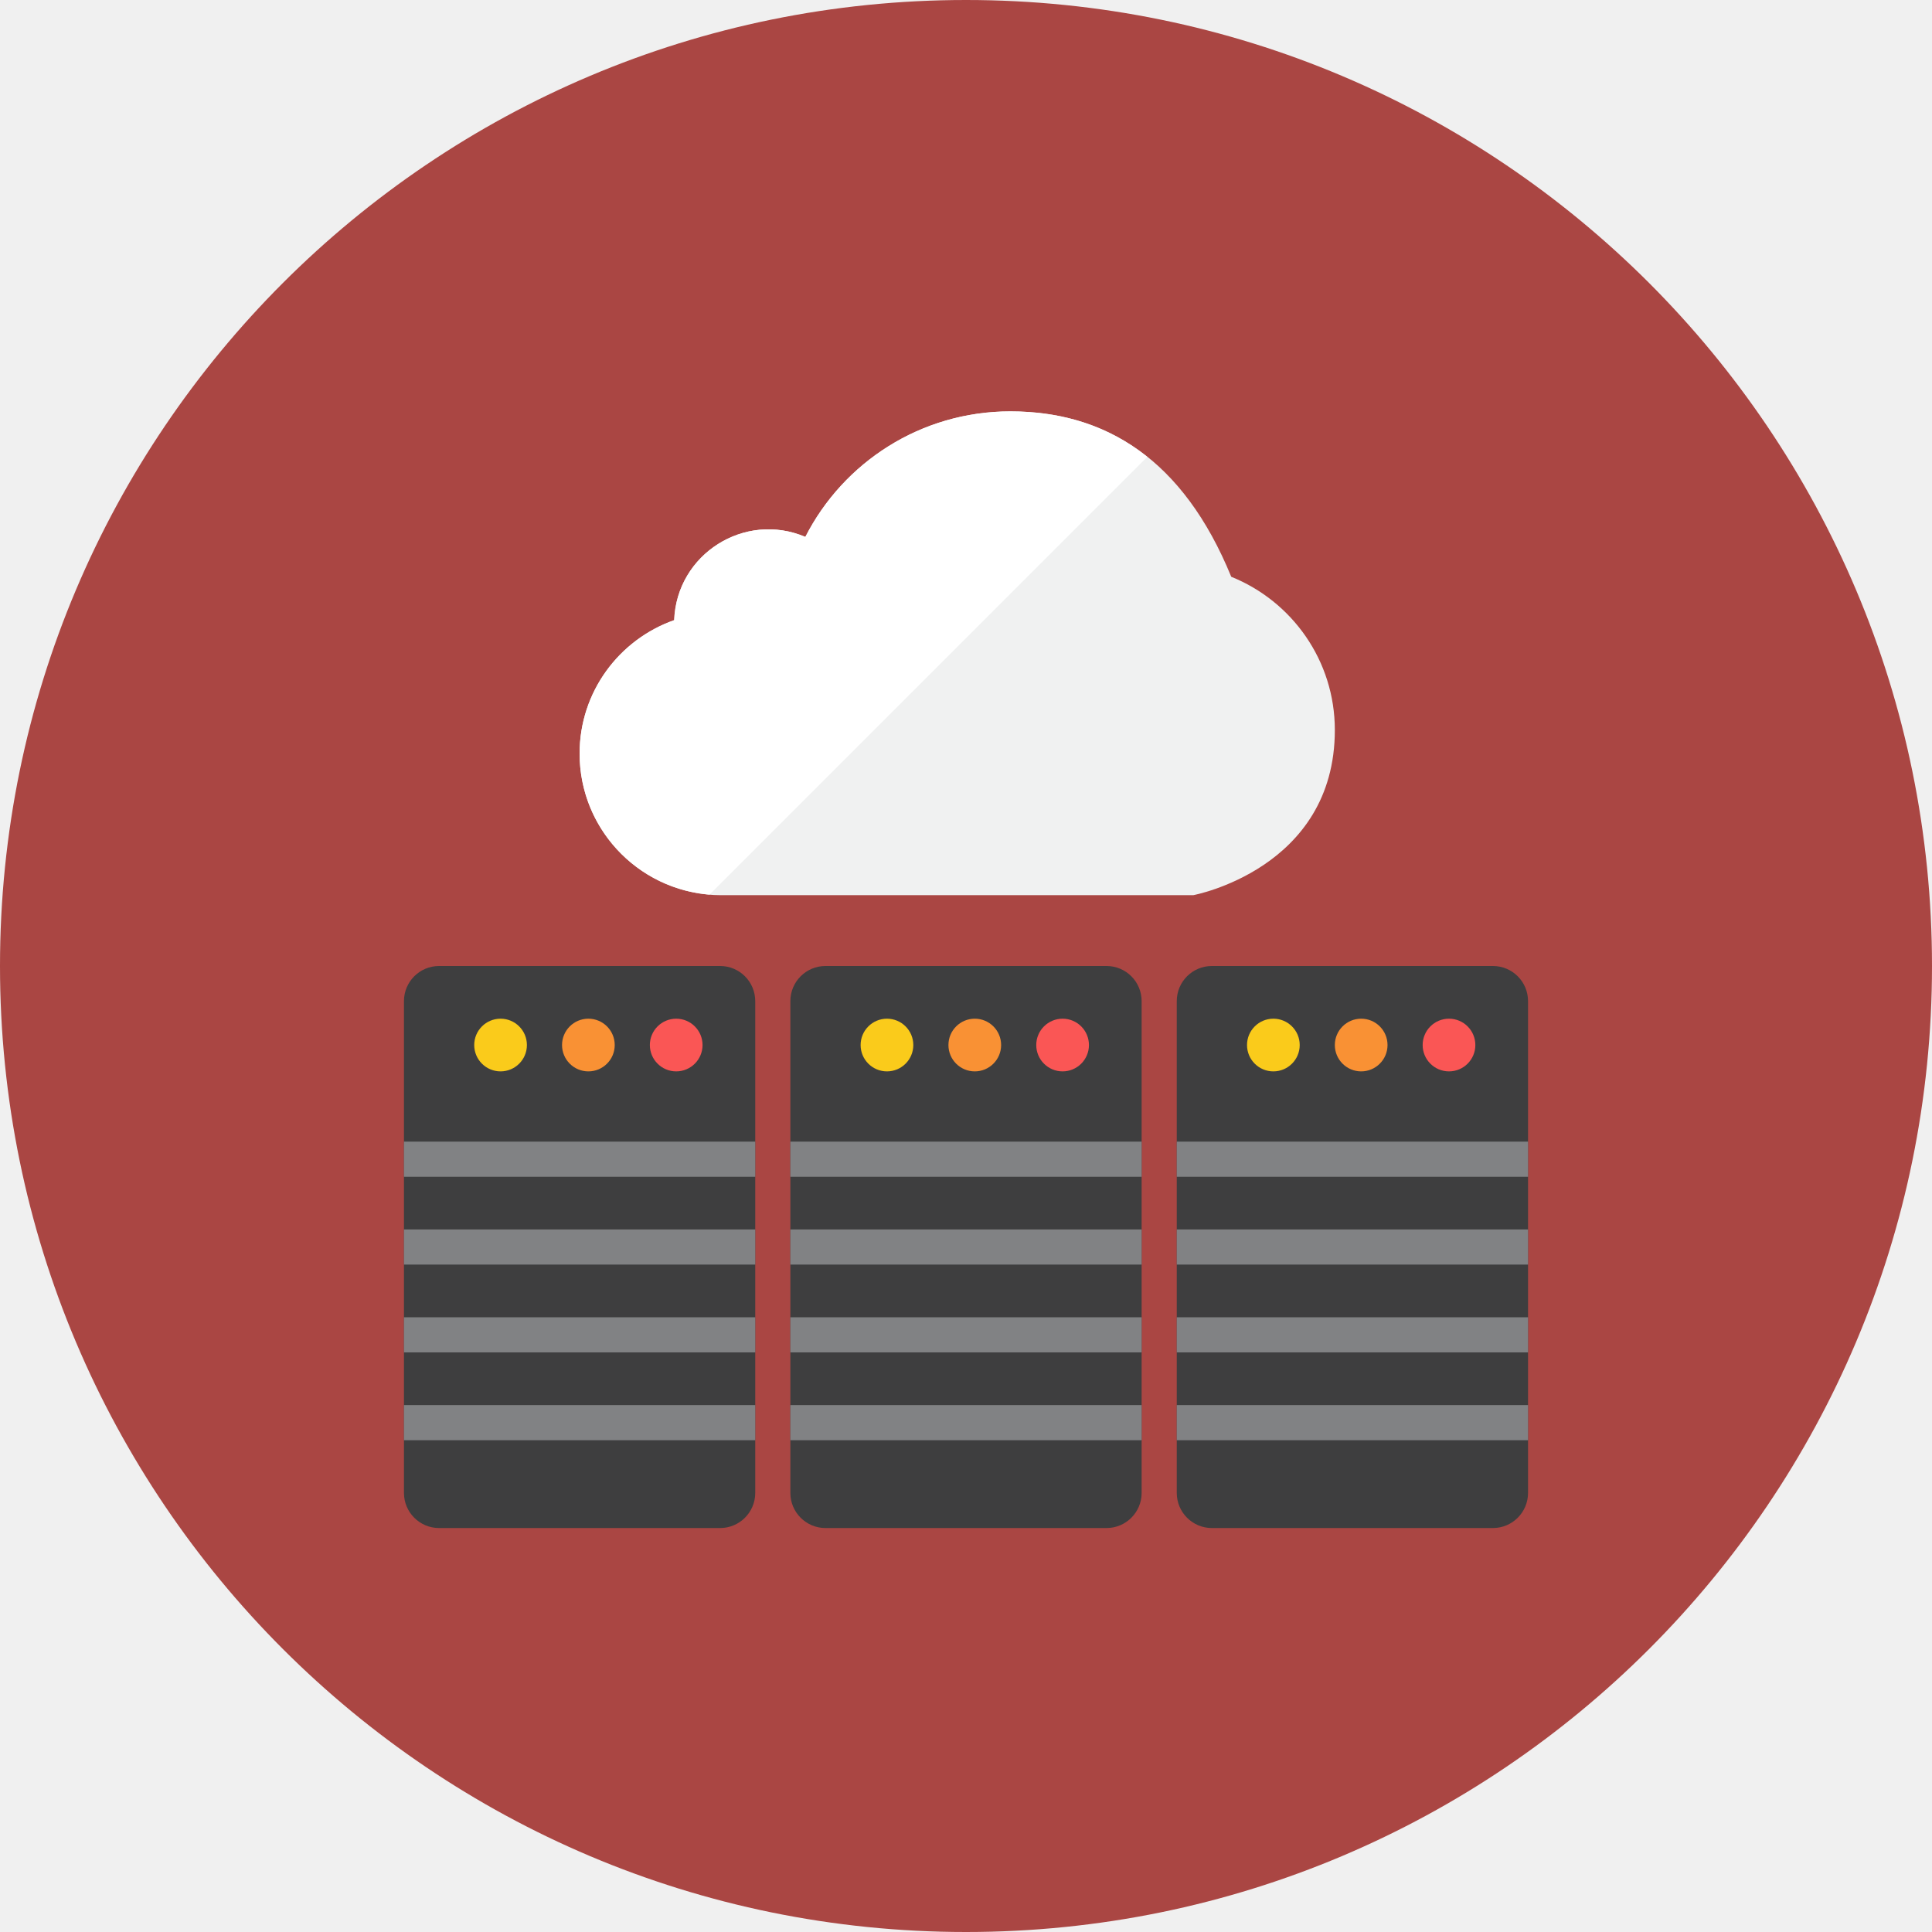
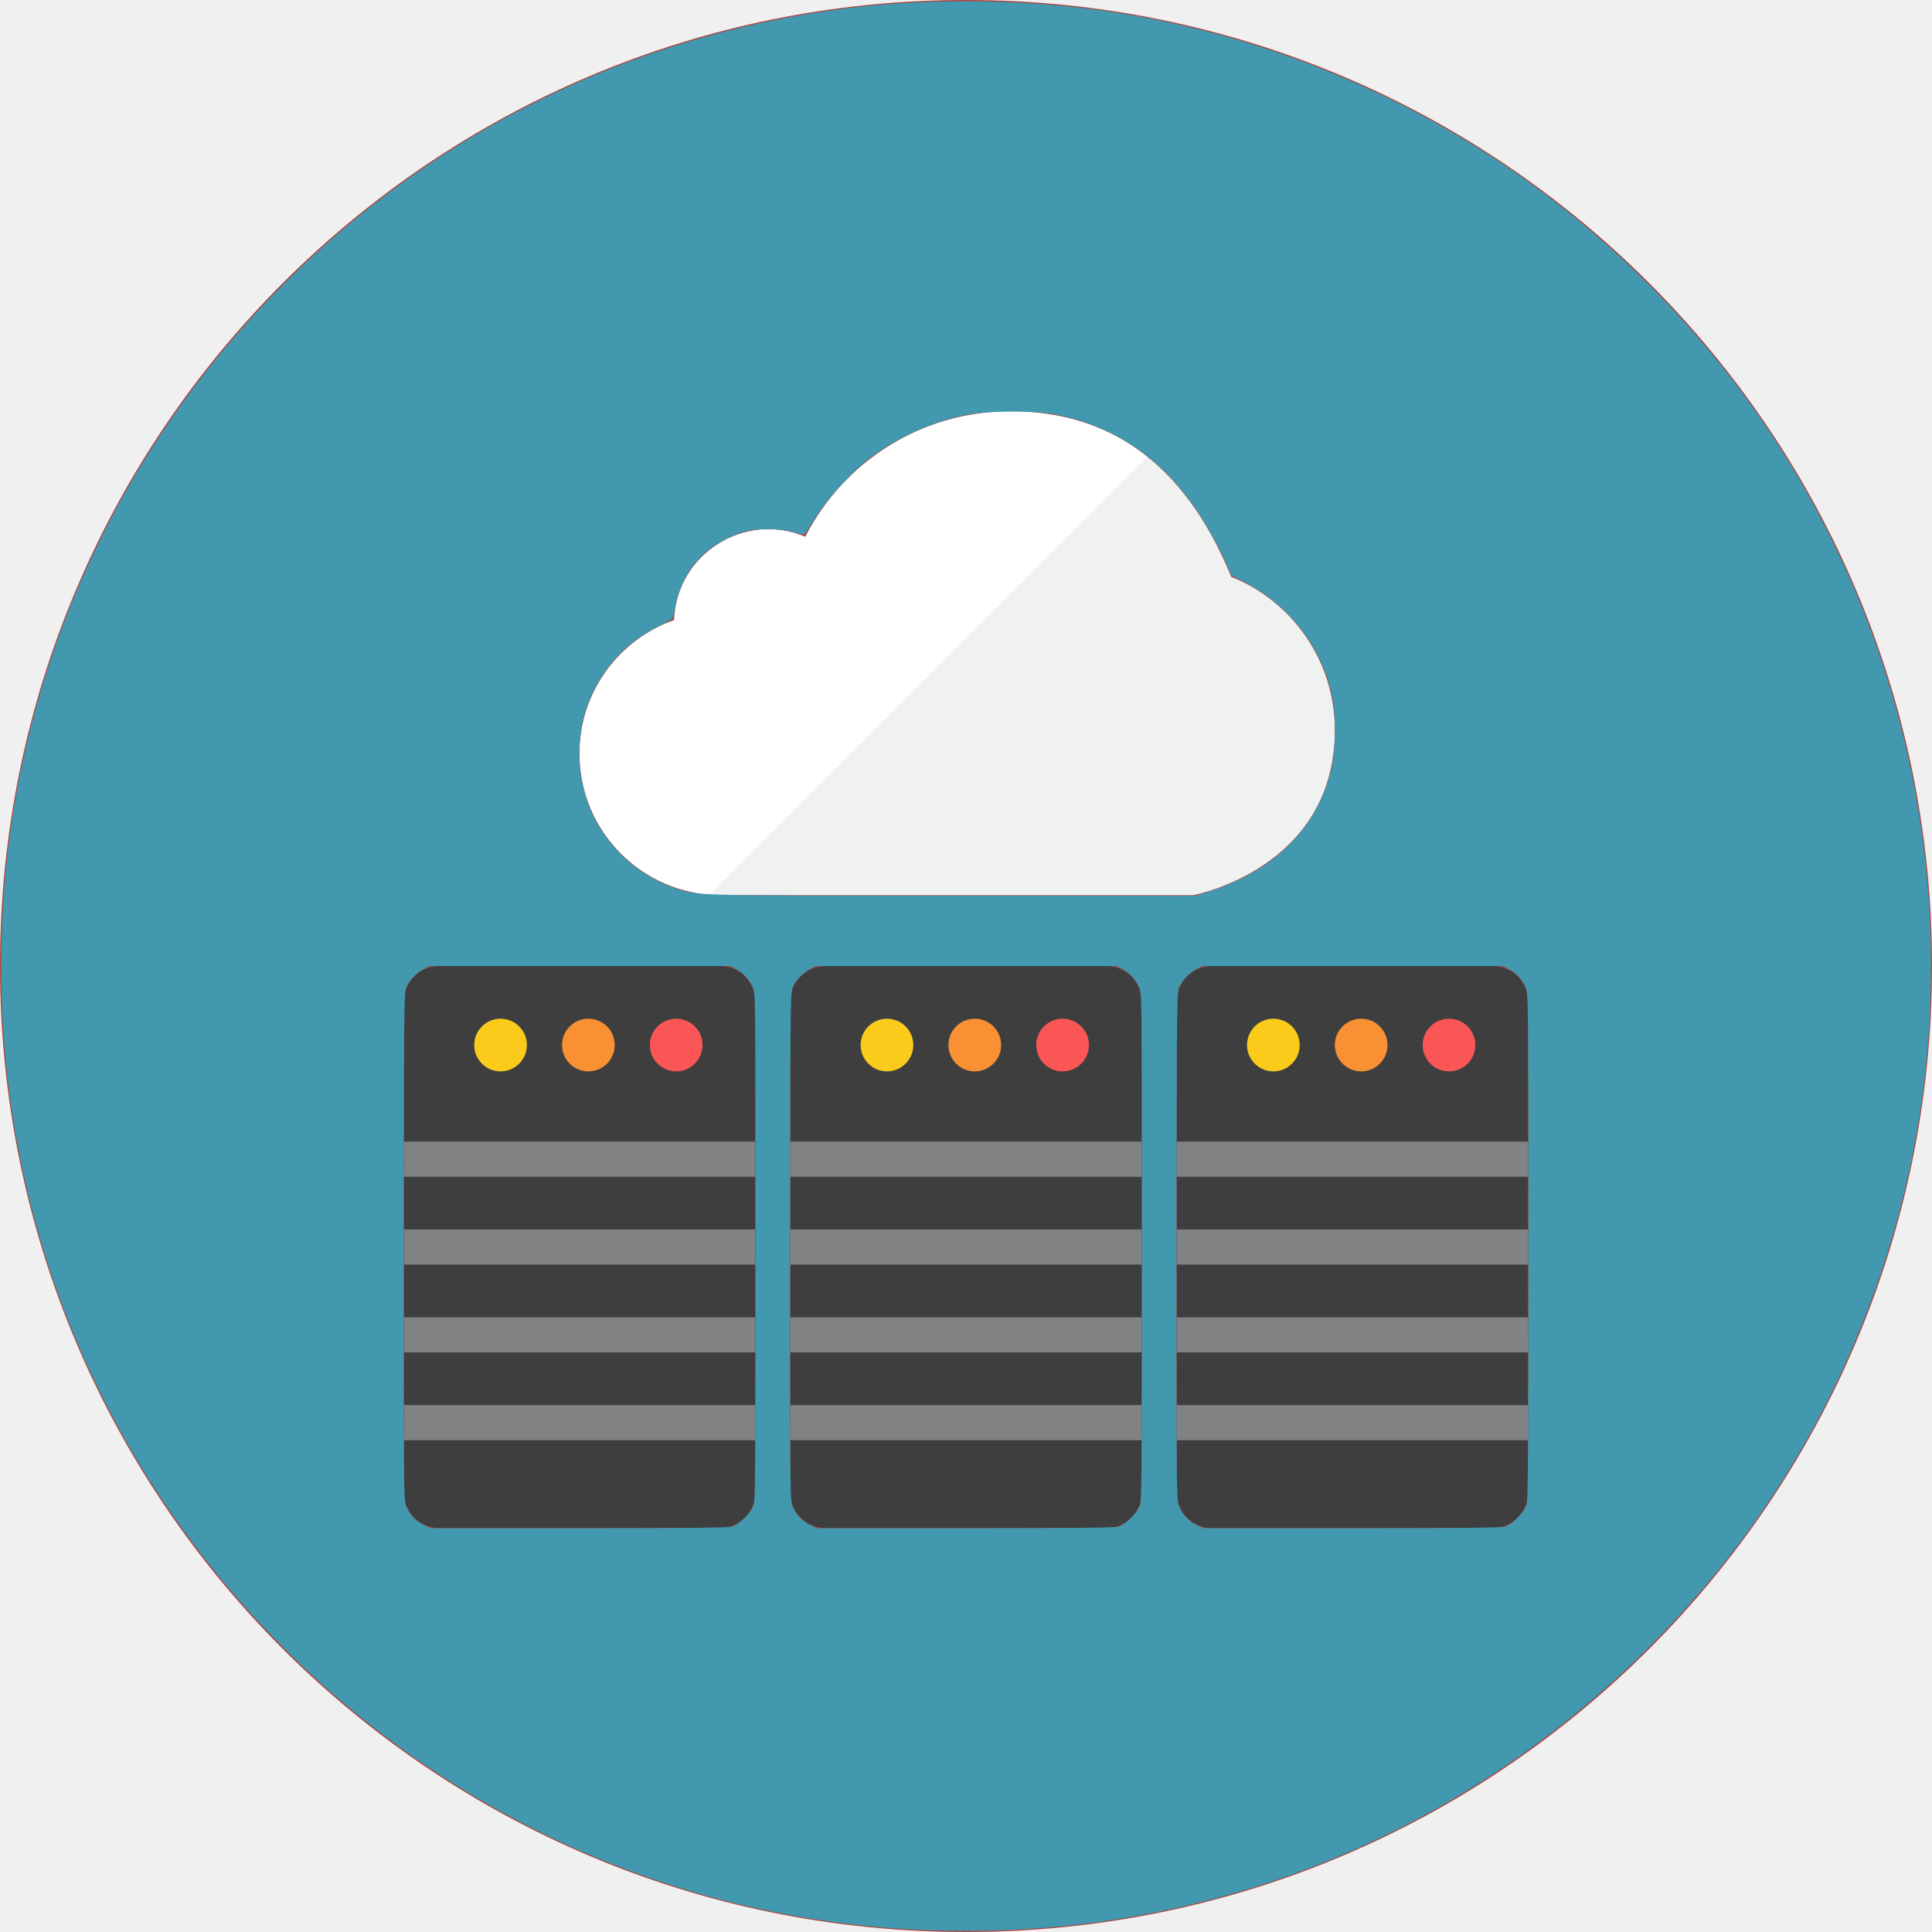
- <svg xmlns="http://www.w3.org/2000/svg" version="1.0" x="0px" y="0px" width="110px" height="110px" viewBox="0 0 110 110" style="enable-background:new 0 0 110 110;" xml:space="preserve">
-   <g id="Artboard">
- </g>
+ <svg xmlns="http://www.w3.org/2000/svg" version="1.0" x="0px" y="0px" width="110px" height="110px" viewBox="0 0 110 110" style="enable-background:new 0 0 110 110;" xml:space="preserve" id="svg8894">
+   <defs id="defs8956" />
+   <g id="Artboard" />
  <g id="Multicolor">
-     <circle style="fill:#AA4643;" cx="55" cy="55" r="55" />
-     <g>
-       <path style="fill:#3E3E3F;" d="M65,85c0,1.105-0.895,2-2,2H47c-1.105,0-2-0.895-2-2V57c0-1.105,0.895-2,2-2h16    c1.105,0,2,0.895,2,2V85z" />
-       <path style="fill:#3E3E3F;" d="M87,85c0,1.105-0.895,2-2,2H69c-1.105,0-2-0.895-2-2V57c0-1.105,0.895-2,2-2h16    c1.105,0,2,0.895,2,2V85z" />
-       <path style="fill:#3E3E3F;" d="M43,85c0,1.105-0.895,2-2,2H25c-1.105,0-2-0.895-2-2V57c0-1.105,0.895-2,2-2h16    c1.105,0,2,0.895,2,2V85z" />
-       <circle style="fill:#FA5655;" cx="38.5" cy="59.5" r="1.5" />
-       <circle style="fill:#F99134;" cx="33.5" cy="59.5" r="1.5" />
-       <circle style="fill:#FACB1B;" cx="28.5" cy="59.5" r="1.5" />
-       <path style="fill:#F0F1F1;" d="M76,41.562c0-3.954-2.442-7.332-5.898-8.723c-2.738-6.696-7.162-9.417-12.579-9.417    c-5.092,0-9.506,2.902-11.67,7.147c-3.443-1.466-7.325,0.969-7.468,4.74C35.251,36.414,33,39.393,33,42.906    c0,4.453,3.61,8.062,8.062,8.062h26.875C67.937,50.969,76,49.473,76,41.562z" />
-       <path style="fill:#FFFFFF;" d="M57.523,23.422c-5.092,0-9.506,2.902-11.67,7.147c-3.443-1.466-7.325,0.969-7.468,4.74    C35.251,36.414,33,39.393,33,42.906c0,4.228,3.257,7.69,7.398,8.029l24.923-24.924C63.083,24.225,60.45,23.422,57.523,23.422z" />
-       <circle style="fill:#FA5655;" cx="60.5" cy="59.5" r="1.5" />
-       <circle style="fill:#F99134;" cx="55.5" cy="59.5" r="1.5" />
-       <circle style="fill:#FACB1B;" cx="50.5" cy="59.5" r="1.5" />
-       <circle style="fill:#FA5655;" cx="82.5" cy="59.5" r="1.5" />
-       <circle style="fill:#F99134;" cx="77.5" cy="59.5" r="1.5" />
-       <circle style="fill:#FACB1B;" cx="72.5" cy="59.5" r="1.5" />
-       <rect x="23" y="80" style="fill:#818284;" width="20" height="2" />
-       <rect x="23" y="75" style="fill:#818284;" width="20" height="2" />
-       <rect x="23" y="70" style="fill:#818284;" width="20" height="2" />
-       <rect x="23" y="65" style="fill:#818284;" width="20" height="2" />
-       <rect x="45" y="80" style="fill:#818284;" width="20" height="2" />
-       <rect x="45" y="75" style="fill:#818284;" width="20" height="2" />
-       <rect x="45" y="70" style="fill:#818284;" width="20" height="2" />
-       <rect x="45" y="65" style="fill:#818284;" width="20" height="2" />
-       <rect x="67" y="80" style="fill:#818284;" width="20" height="2" />
-       <rect x="67" y="75" style="fill:#818284;" width="20" height="2" />
-       <rect x="67" y="70" style="fill:#818284;" width="20" height="2" />
-       <rect x="67" y="65" style="fill:#818284;" width="20" height="2" />
+     <circle style="fill:#AA4643;" cx="55" cy="55" r="55" id="circle8898" />
+     <g id="g8900">
+       <path style="fill:#3E3E3F;" d="M65,85c0,1.105-0.895,2-2,2H47c-1.105,0-2-0.895-2-2V57c0-1.105,0.895-2,2-2h16    c1.105,0,2,0.895,2,2V85z" id="path8902" />
+       <path style="fill:#3E3E3F;" d="M87,85c0,1.105-0.895,2-2,2H69c-1.105,0-2-0.895-2-2V57c0-1.105,0.895-2,2-2h16    c1.105,0,2,0.895,2,2V85z" id="path8904" />
+       <path style="fill:#3E3E3F;" d="M43,85c0,1.105-0.895,2-2,2H25c-1.105,0-2-0.895-2-2V57c0-1.105,0.895-2,2-2h16    c1.105,0,2,0.895,2,2V85z" id="path8906" />
+       <circle style="fill:#FA5655;" cx="38.5" cy="59.5" r="1.5" id="circle8908" />
+       <circle style="fill:#F99134;" cx="33.5" cy="59.5" r="1.5" id="circle8910" />
+       <circle style="fill:#FACB1B;" cx="28.5" cy="59.5" r="1.5" id="circle8912" />
+       <path style="fill:#F0F1F1;" d="M76,41.562c0-3.954-2.442-7.332-5.898-8.723c-2.738-6.696-7.162-9.417-12.579-9.417    c-5.092,0-9.506,2.902-11.67,7.147c-3.443-1.466-7.325,0.969-7.468,4.74C35.251,36.414,33,39.393,33,42.906    c0,4.453,3.61,8.062,8.062,8.062h26.875C67.937,50.969,76,49.473,76,41.562z" id="path8914" />
+       <path style="fill:#FFFFFF;" d="M57.523,23.422c-5.092,0-9.506,2.902-11.67,7.147c-3.443-1.466-7.325,0.969-7.468,4.74    C35.251,36.414,33,39.393,33,42.906c0,4.228,3.257,7.69,7.398,8.029l24.923-24.924C63.083,24.225,60.45,23.422,57.523,23.422z" id="path8916" />
+       <circle style="fill:#FA5655;" cx="60.5" cy="59.5" r="1.5" id="circle8918" />
+       <circle style="fill:#F99134;" cx="55.5" cy="59.5" r="1.5" id="circle8920" />
+       <circle style="fill:#FACB1B;" cx="50.5" cy="59.5" r="1.5" id="circle8922" />
+       <circle style="fill:#FA5655;" cx="82.5" cy="59.5" r="1.5" id="circle8924" />
+       <circle style="fill:#F99134;" cx="77.5" cy="59.5" r="1.5" id="circle8926" />
+       <circle style="fill:#FACB1B;" cx="72.5" cy="59.5" r="1.5" id="circle8928" />
+       <rect x="23" y="80" style="fill:#818284;" width="20" height="2" id="rect8930" />
+       <rect x="23" y="75" style="fill:#818284;" width="20" height="2" id="rect8932" />
+       <rect x="23" y="70" style="fill:#818284;" width="20" height="2" id="rect8934" />
+       <rect x="23" y="65" style="fill:#818284;" width="20" height="2" id="rect8936" />
+       <rect x="45" y="80" style="fill:#818284;" width="20" height="2" id="rect8938" />
+       <rect x="45" y="75" style="fill:#818284;" width="20" height="2" id="rect8940" />
+       <rect x="45" y="70" style="fill:#818284;" width="20" height="2" id="rect8942" />
+       <rect x="45" y="65" style="fill:#818284;" width="20" height="2" id="rect8944" />
+       <rect x="67" y="80" style="fill:#818284;" width="20" height="2" id="rect8946" />
+       <rect x="67" y="75" style="fill:#818284;" width="20" height="2" id="rect8948" />
+       <rect x="67" y="70" style="fill:#818284;" width="20" height="2" id="rect8950" />
+       <rect x="67" y="65" style="fill:#818284;" width="20" height="2" id="rect8952" />
    </g>
  </g>
+   <path style="stroke-width:5.1;stroke-miterlimit:4;stroke-dasharray:none;fill:#4299af;fill-opacity:1" d="M 53.242,109.908 C 39.318,109.506 26.098,103.777 16.158,93.836 7.531,85.21 2.039,74.062 0.512,62.077 c -0.59,-4.628 -0.59,-9.523 0,-14.151 C 2.043,35.916 7.553,24.748 16.214,16.106 24.835,7.503 35.873,2.079 47.969,0.502 c 4.397,-0.573 9.513,-0.573 14.049,3.6328e-4 8.939,1.13 17.599,4.536 24.95,9.812 4.946,3.55 9.44,8.073 12.921,13.006 7.921,11.223 11.333,24.906 9.624,38.602 -1.101,8.83 -4.465,17.482 -9.626,24.76 -7.301,10.296 -18,17.868 -29.96,21.207 -5.527,1.543 -10.855,2.187 -16.685,2.019 l 0,0 z M 41.666,86.922 c 0.434,-0.118 1.12,-0.816 1.258,-1.278 0.078,-0.263 0.101,-3.578 0.099,-14.708 -0.002,-14.277 -0.003,-14.371 -0.17,-14.739 -0.207,-0.457 -0.509,-0.784 -0.941,-1.017 l -0.33,-0.178 -8.569,0 -8.569,0 -0.33,0.178 c -0.43,0.233 -0.824,0.649 -0.99,1.048 -0.121,0.29 -0.134,1.653 -0.142,14.749 -0.008,13.403 0.002,14.452 0.132,14.754 0.225,0.522 0.512,0.838 0.973,1.067 l 0.43,0.215 8.409,-8.23e-4 c 5.814,0 8.51,-0.028 8.738,-0.09 l 0,3.62e-4 z m 22,0 c 0.434,-0.118 1.12,-0.816 1.258,-1.278 0.078,-0.263 0.101,-3.578 0.099,-14.708 -0.002,-14.277 -0.003,-14.371 -0.17,-14.739 -0.207,-0.457 -0.509,-0.784 -0.941,-1.017 l -0.33,-0.178 -8.569,0 -8.569,0 -0.33,0.178 c -0.43,0.233 -0.824,0.649 -0.99,1.048 -0.121,0.29 -0.134,1.653 -0.142,14.749 -0.008,13.403 0.002,14.452 0.132,14.754 0.225,0.522 0.512,0.838 0.973,1.067 l 0.43,0.215 8.409,-8.23e-4 c 5.814,0 8.51,-0.028 8.738,-0.09 l 0,3.62e-4 z m 22,0 c 0.434,-0.118 1.12,-0.816 1.258,-1.278 0.078,-0.263 0.101,-3.578 0.099,-14.708 -0.002,-14.277 -0.003,-14.371 -0.17,-14.739 -0.207,-0.457 -0.509,-0.784 -0.941,-1.017 l -0.33,-0.178 -8.569,0 -8.569,0 -0.33,0.178 c -0.43,0.233 -0.824,0.649 -0.99,1.048 -0.121,0.29 -0.134,1.653 -0.142,14.749 -0.008,13.403 0.002,14.452 0.132,14.754 0.225,0.522 0.512,0.838 0.973,1.067 l 0.43,0.215 8.409,-8.23e-4 c 5.814,0 8.51,-0.028 8.738,-0.09 l 0,3.62e-4 z M 68.876,50.748 c 3.835,-1.225 6.331,-3.836 6.995,-7.318 0.164,-0.862 0.181,-2.607 0.034,-3.466 -0.506,-2.941 -2.367,-5.435 -5.121,-6.86 l -0.676,-0.35 -0.323,-0.742 c -0.477,-1.095 -1.338,-2.575 -2.059,-3.539 -1.989,-2.658 -4.52,-4.267 -7.686,-4.883 -1.166,-0.227 -3.914,-0.206 -5.081,0.039 -1.778,0.373 -3.635,1.174 -5.07,2.188 -1.364,0.963 -2.937,2.696 -3.753,4.135 -0.154,0.272 -0.333,0.489 -0.398,0.482 -0.065,-0.007 -0.359,-0.078 -0.653,-0.157 -0.65,-0.176 -1.916,-0.197 -2.554,-0.043 -0.672,0.162 -1.585,0.605 -2.13,1.033 -1.125,0.884 -1.772,2.058 -2.029,3.682 -0.046,0.288 -0.085,0.319 -0.89,0.715 -2.925,1.438 -4.65,4.386 -4.488,7.668 0.163,3.285 2.296,6.134 5.407,7.221 1.29,0.451 0.758,0.436 15.767,0.444 l 13.903,0.007 0.804,-0.257 0,0 z" id="path11281" />
</svg>
